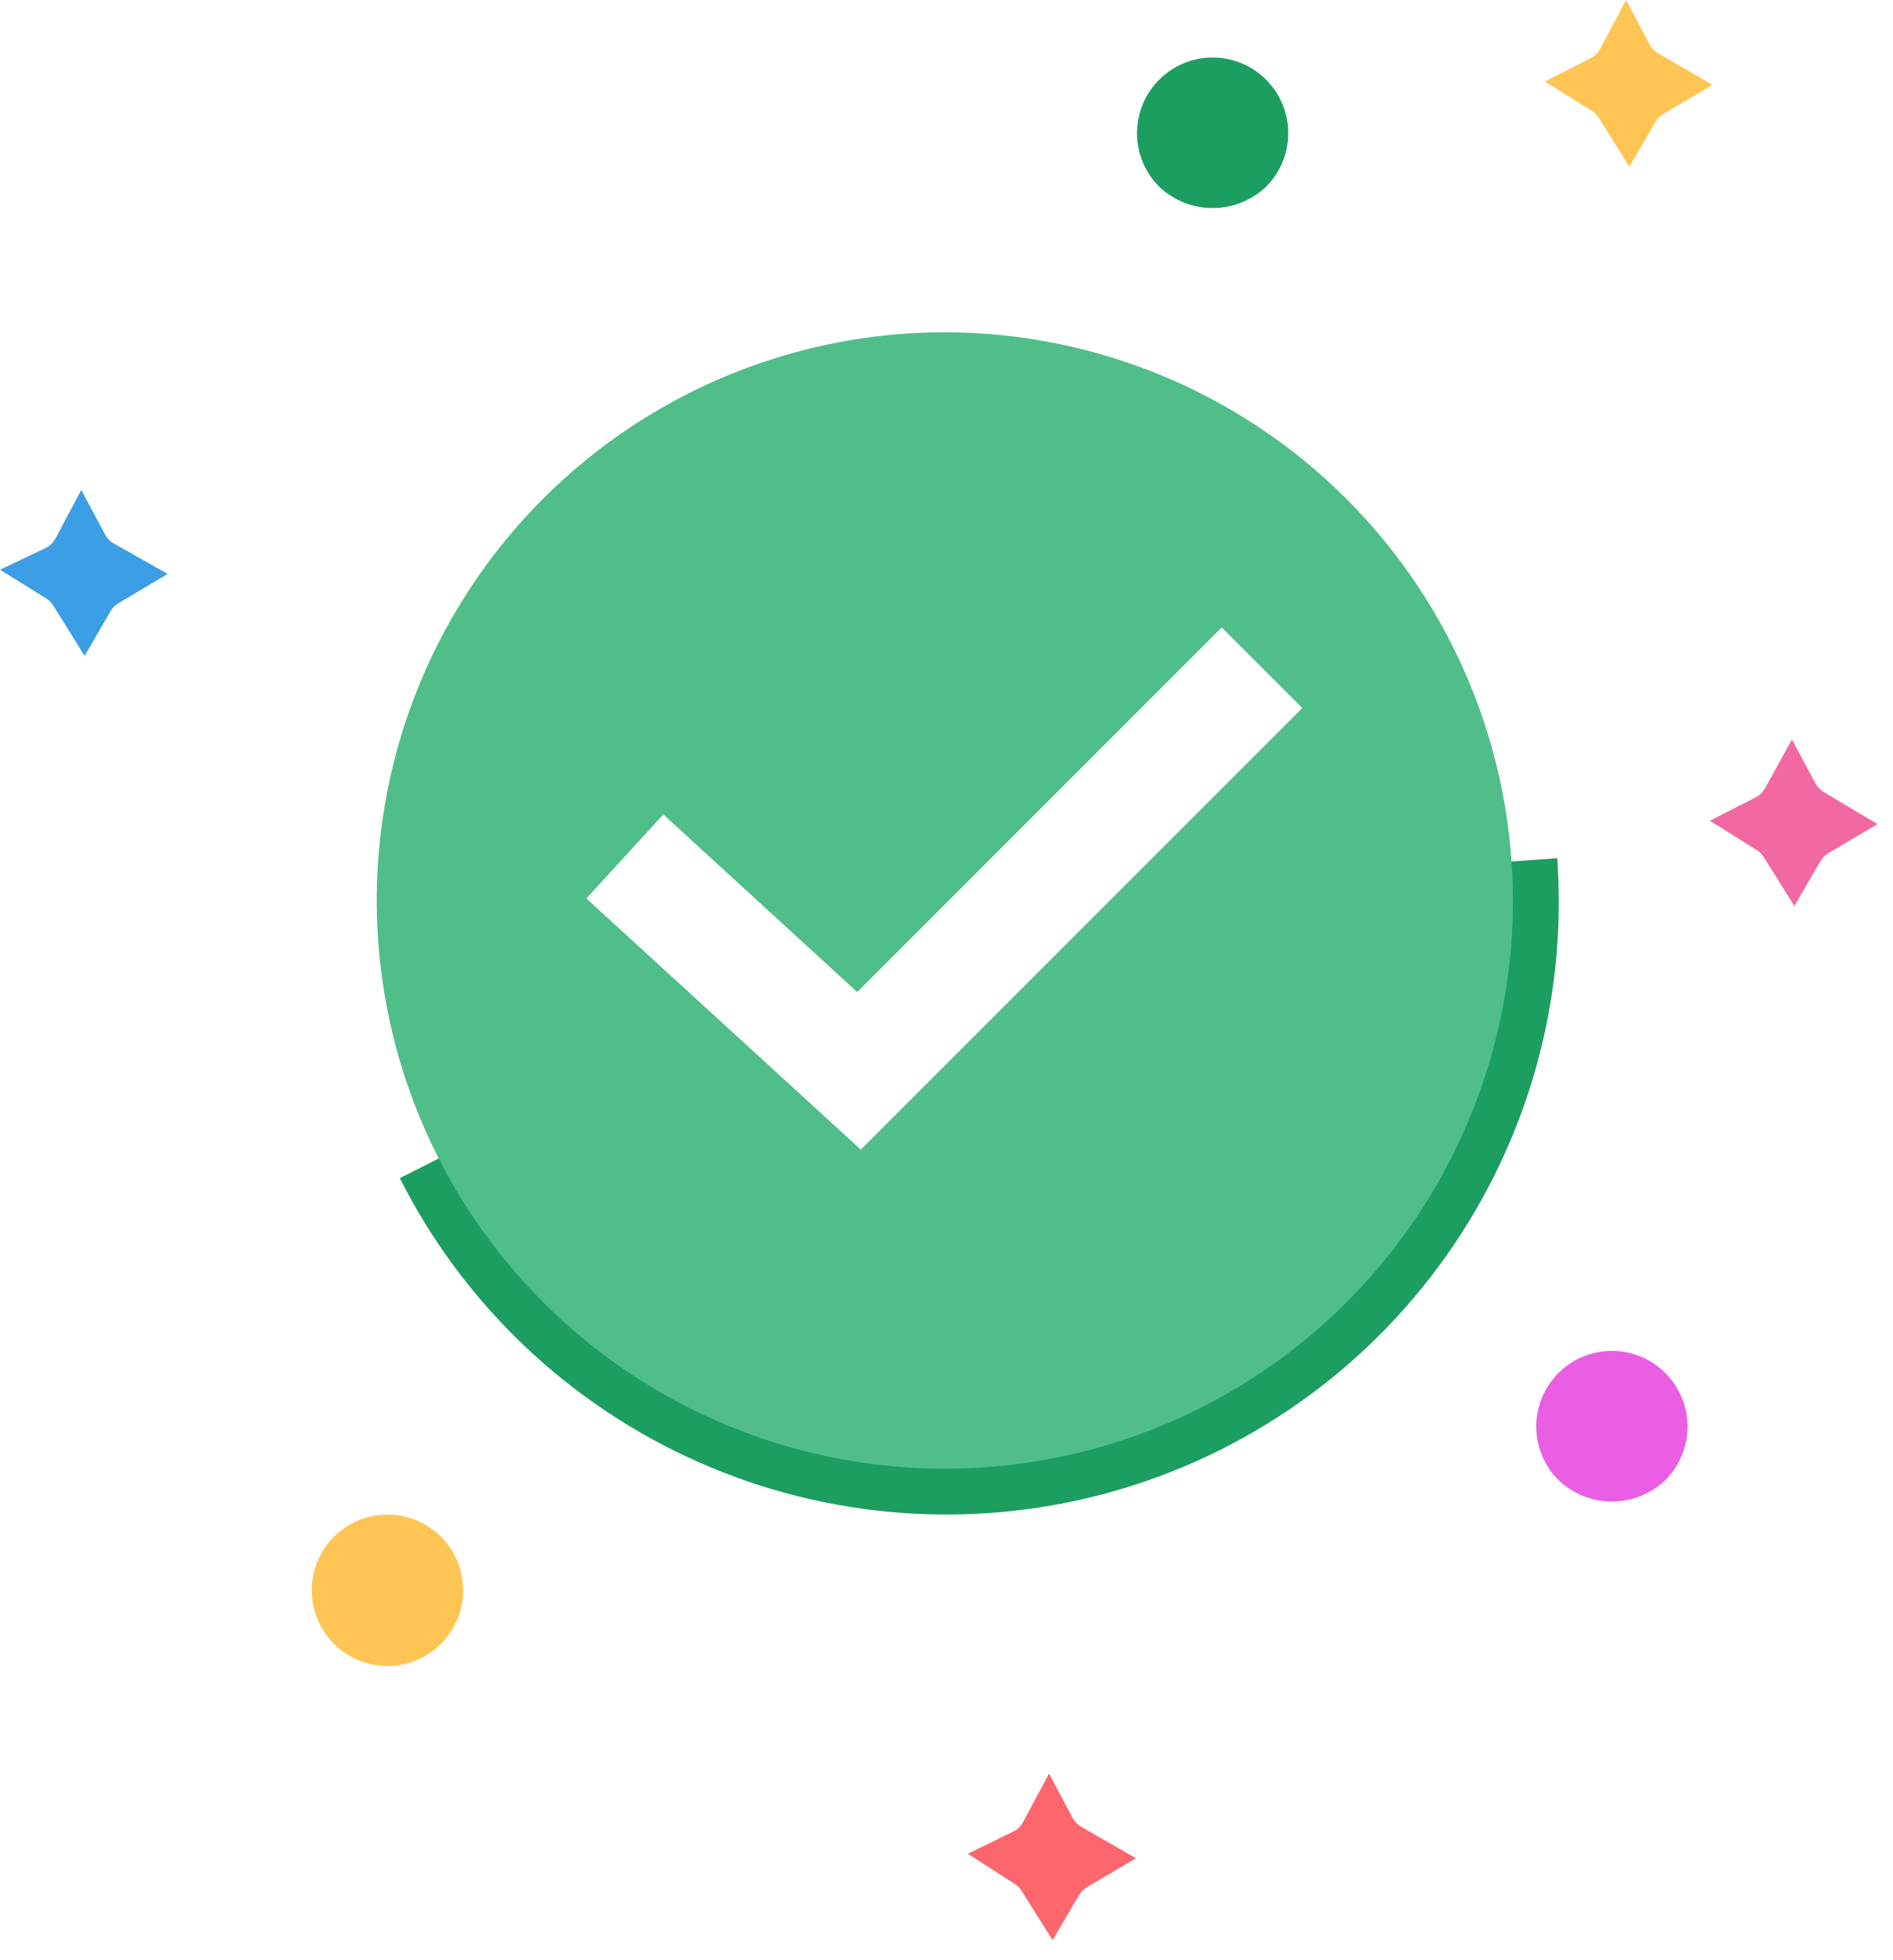
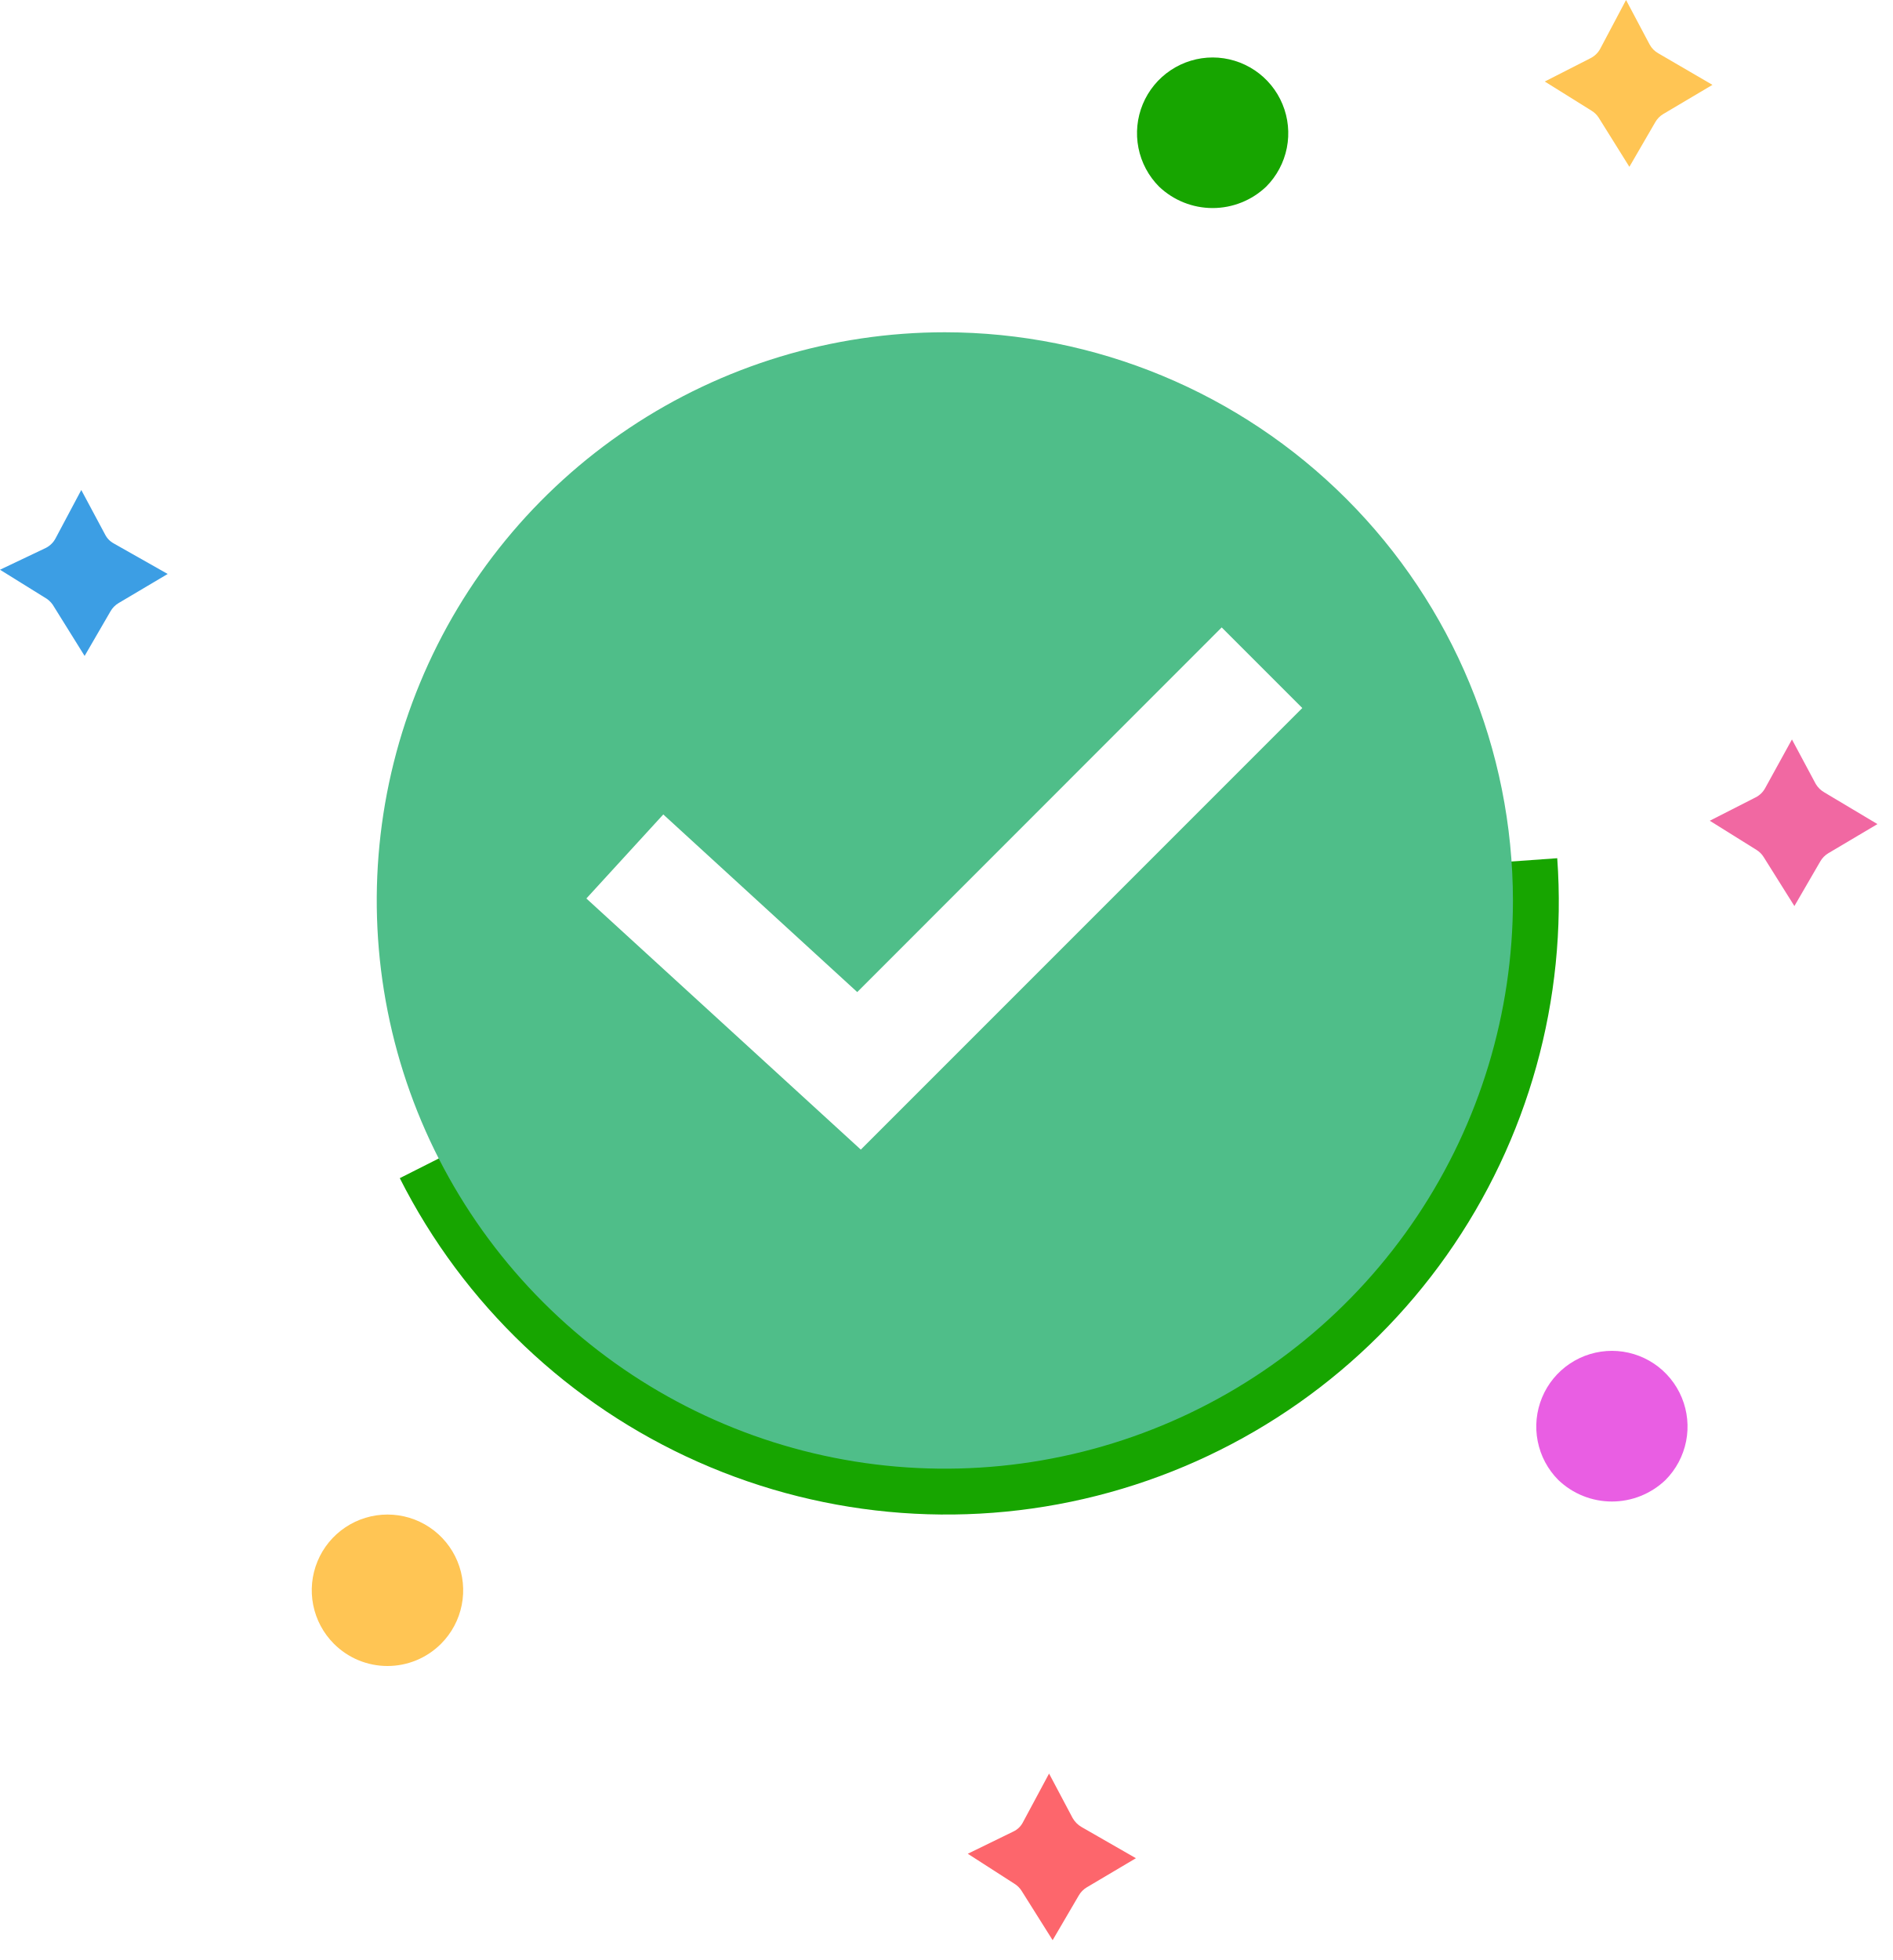
<svg xmlns="http://www.w3.org/2000/svg" width="85" height="88" viewBox="0 0 85 88" fill="none">
-   <path d="M17.953 52.897C20.817 58.569 25.558 63.074 31.368 65.646C37.179 68.219 43.701 68.699 49.826 67.006C55.951 65.314 61.3 61.552 64.965 56.361C68.63 51.17 70.384 44.87 69.93 38.532L67.205 38.727C67.615 44.436 66.035 50.11 62.734 54.785C59.433 59.461 54.615 62.849 49.098 64.374C43.582 65.898 37.707 65.466 32.474 63.149C27.241 60.832 22.971 56.774 20.391 51.666L17.953 52.897Z" fill="#1D9E61" />
+   <path d="M17.953 52.897C20.817 58.569 25.558 63.074 31.368 65.646C37.179 68.219 43.701 68.699 49.826 67.006C55.951 65.314 61.3 61.552 64.965 56.361C68.63 51.17 70.384 44.87 69.93 38.532L67.205 38.727C67.615 44.436 66.035 50.11 62.734 54.785C59.433 59.461 54.615 62.849 49.098 64.374C43.582 65.898 37.707 65.466 32.474 63.149C27.241 60.832 22.971 56.774 20.391 51.666L17.953 52.897Z" fill="#17a500" />
  <path d="M42.43 14.918C37.384 14.918 32.452 16.415 28.256 19.218C24.061 22.021 20.791 26.005 18.86 30.667C16.93 35.328 16.424 40.458 17.409 45.407C18.393 50.355 20.823 54.901 24.391 58.468C27.958 62.036 32.504 64.466 37.453 65.45C42.401 66.435 47.531 65.93 52.192 63.999C56.854 62.068 60.838 58.798 63.641 54.603C66.445 50.407 67.941 45.475 67.941 40.429C67.934 33.666 65.244 27.181 60.461 22.398C55.678 17.615 49.194 14.925 42.43 14.918ZM38.656 51.615L26.332 40.34L29.786 36.567L38.496 44.542L54.862 28.17L58.482 31.789L38.656 51.615Z" fill="#4FBE89" />
  <path d="M2.43 27.25L3.8 29.45L4.96 27.45C5.046 27.297 5.17 27.17 5.32 27.08L7.53 25.77L5.11 24.4C4.942 24.309 4.806 24.17 4.72 24L3.65 22L2.49 24.18C2.393 24.361 2.243 24.507 2.06 24.6L0 25.58L2.11 26.89C2.242 26.984 2.352 27.107 2.43 27.25Z" fill="#3C9EE4" />
  <path d="M19.805 73.803C20.28 73.328 20.604 72.722 20.735 72.062C20.866 71.403 20.798 70.719 20.541 70.098C20.284 69.477 19.848 68.946 19.289 68.573C18.73 68.199 18.072 68 17.4 68C16.728 68 16.07 68.199 15.511 68.573C14.952 68.946 14.516 69.477 14.259 70.098C14.002 70.719 13.934 71.403 14.065 72.062C14.196 72.722 14.52 73.328 14.995 73.803C15.311 74.119 15.686 74.37 16.098 74.541C16.511 74.712 16.953 74.8 17.4 74.8C17.847 74.8 18.289 74.712 18.702 74.541C19.114 74.37 19.489 74.119 19.805 73.803Z" fill="#FFC554" />
  <path d="M48.17 81.63L47.11 79.63L45.94 81.81C45.848 81.994 45.696 82.142 45.51 82.23L43.46 83.23L45.56 84.58C45.69 84.661 45.799 84.77 45.88 84.9L47.27 87.11L48.44 85.11C48.526 84.957 48.65 84.83 48.8 84.74L51.01 83.43L48.57 82.03C48.404 81.934 48.266 81.796 48.17 81.63Z" fill="#FD666C" />
  <path d="M71.79 5.28L73.17 7.49L74.33 5.49C74.415 5.337 74.54 5.21 74.69 5.12L76.9 3.81L74.48 2.4C74.311 2.308 74.172 2.169 74.08 2L73.02 0L71.86 2.19C71.763 2.371 71.613 2.517 71.43 2.61L69.37 3.66L71.47 4.97C71.599 5.048 71.708 5.154 71.79 5.28Z" fill="#FFC554" />
  <path d="M72.39 60.65C71.718 60.65 71.061 60.848 70.502 61.221C69.942 61.594 69.506 62.125 69.249 62.745C68.991 63.366 68.922 64.049 69.053 64.709C69.183 65.368 69.505 65.974 69.98 66.45C70.627 67.069 71.489 67.415 72.385 67.415C73.281 67.415 74.142 67.069 74.79 66.45C75.264 65.974 75.586 65.369 75.717 64.711C75.847 64.052 75.78 63.37 75.523 62.75C75.267 62.13 74.832 61.599 74.275 61.225C73.717 60.852 73.061 60.651 72.39 60.65Z" fill="#E95EE3" />
  <path d="M81.54 35.2L80.47 33.2L79.27 35.38C79.173 35.561 79.023 35.708 78.84 35.8L76.78 36.85L78.88 38.16C79.01 38.241 79.119 38.35 79.2 38.48L80.58 40.68L81.74 38.68C81.826 38.528 81.95 38.4 82.1 38.31L84.31 37L81.93 35.58C81.769 35.489 81.635 35.358 81.54 35.2Z" fill="#F168A2" />
-   <path d="M54.46 2.58C53.788 2.58 53.131 2.779 52.572 3.152C52.013 3.525 51.577 4.055 51.319 4.675C51.061 5.296 50.993 5.979 51.123 6.639C51.253 7.298 51.576 7.904 52.05 8.38C52.699 8.997 53.56 9.341 54.455 9.341C55.35 9.341 56.211 8.997 56.86 8.38C57.334 7.905 57.656 7.3 57.787 6.641C57.917 5.983 57.85 5.3 57.593 4.68C57.337 4.06 56.902 3.529 56.345 3.156C55.787 2.782 55.131 2.582 54.46 2.58Z" fill="#1D9E61" />
+   <path d="M54.46 2.58C53.788 2.58 53.131 2.779 52.572 3.152C52.013 3.525 51.577 4.055 51.319 4.675C51.061 5.296 50.993 5.979 51.123 6.639C51.253 7.298 51.576 7.904 52.05 8.38C52.699 8.997 53.56 9.341 54.455 9.341C55.35 9.341 56.211 8.997 56.86 8.38C57.334 7.905 57.656 7.3 57.787 6.641C57.917 5.983 57.85 5.3 57.593 4.68C57.337 4.06 56.902 3.529 56.345 3.156C55.787 2.782 55.131 2.582 54.46 2.58Z" fill="#17a500" />
</svg>
